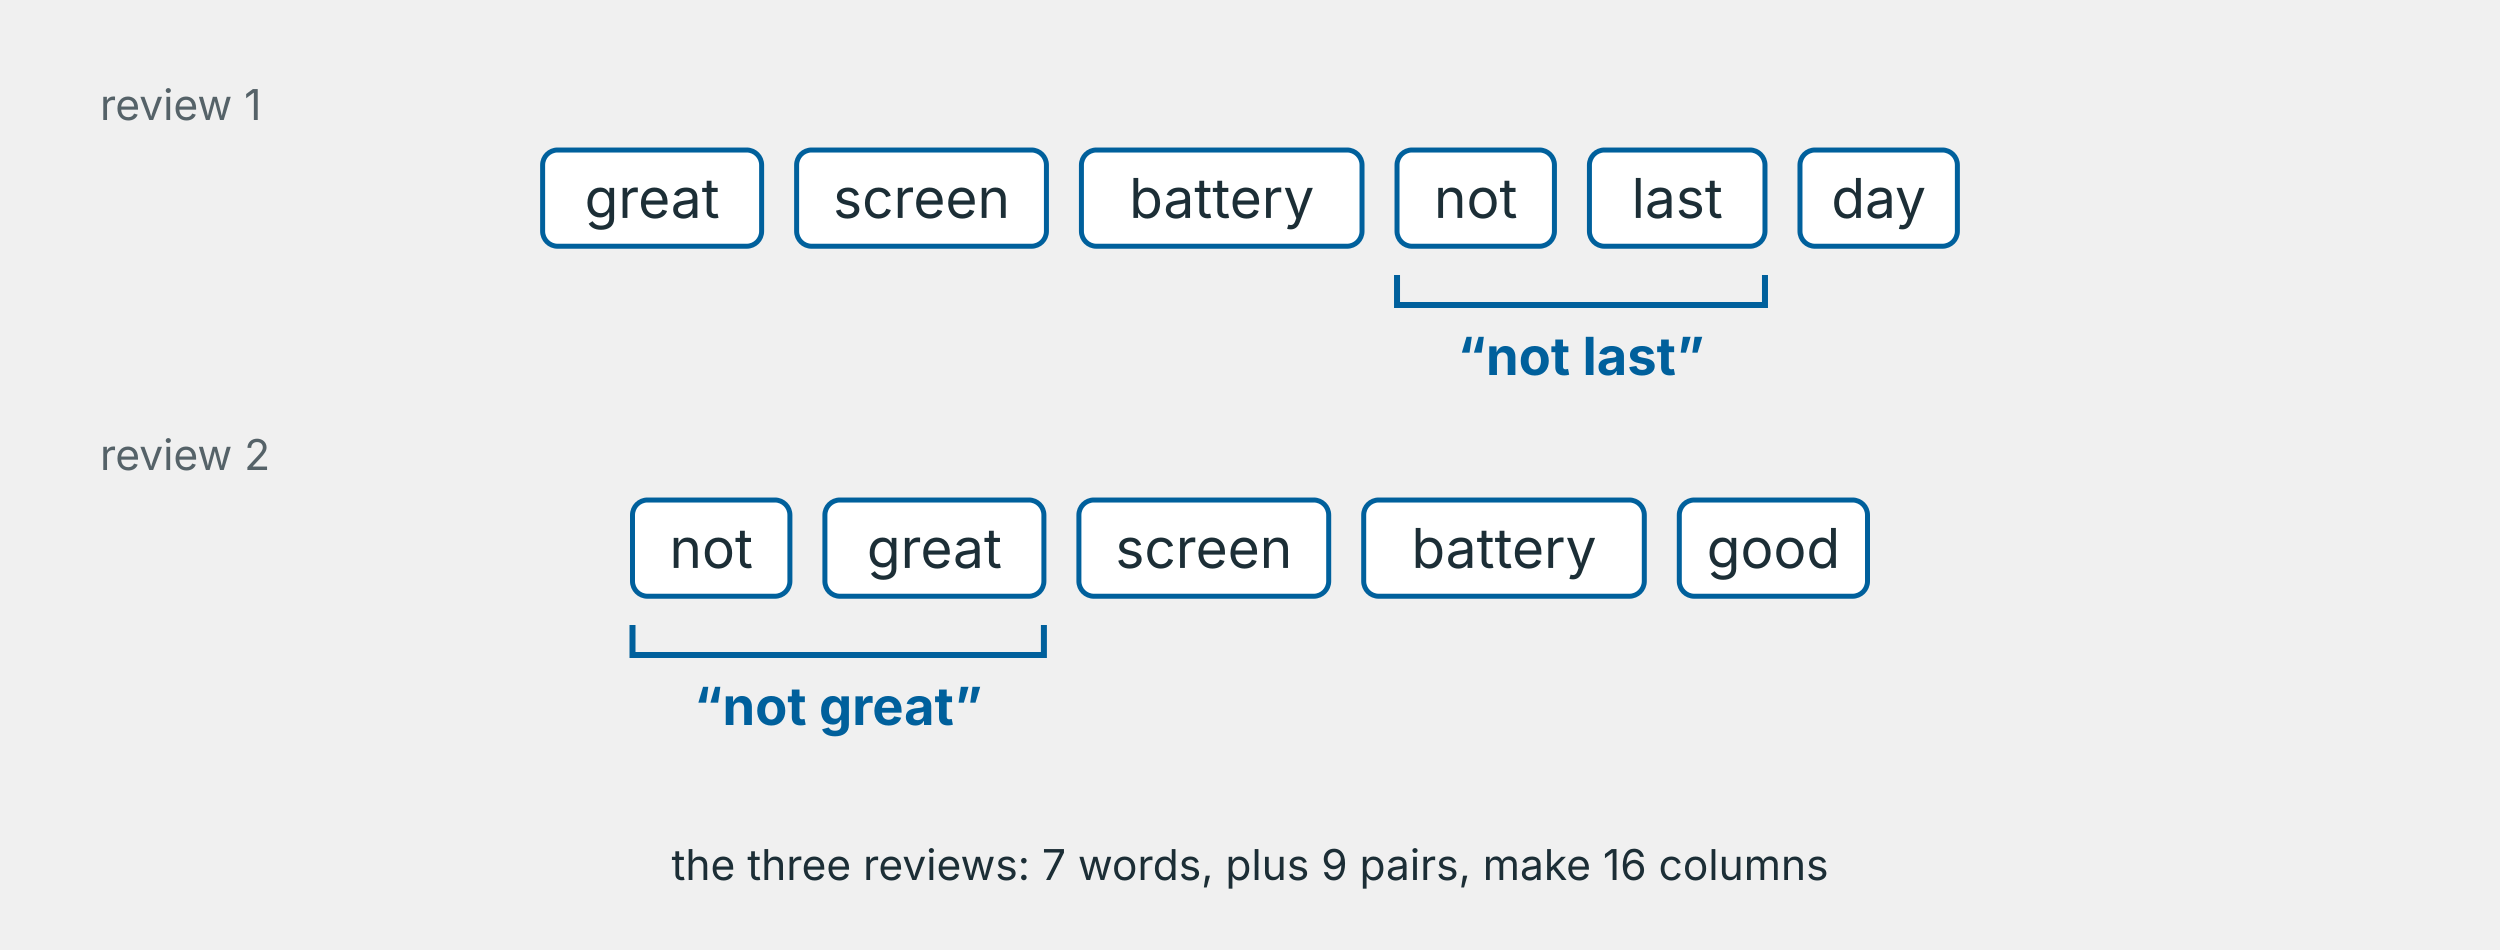
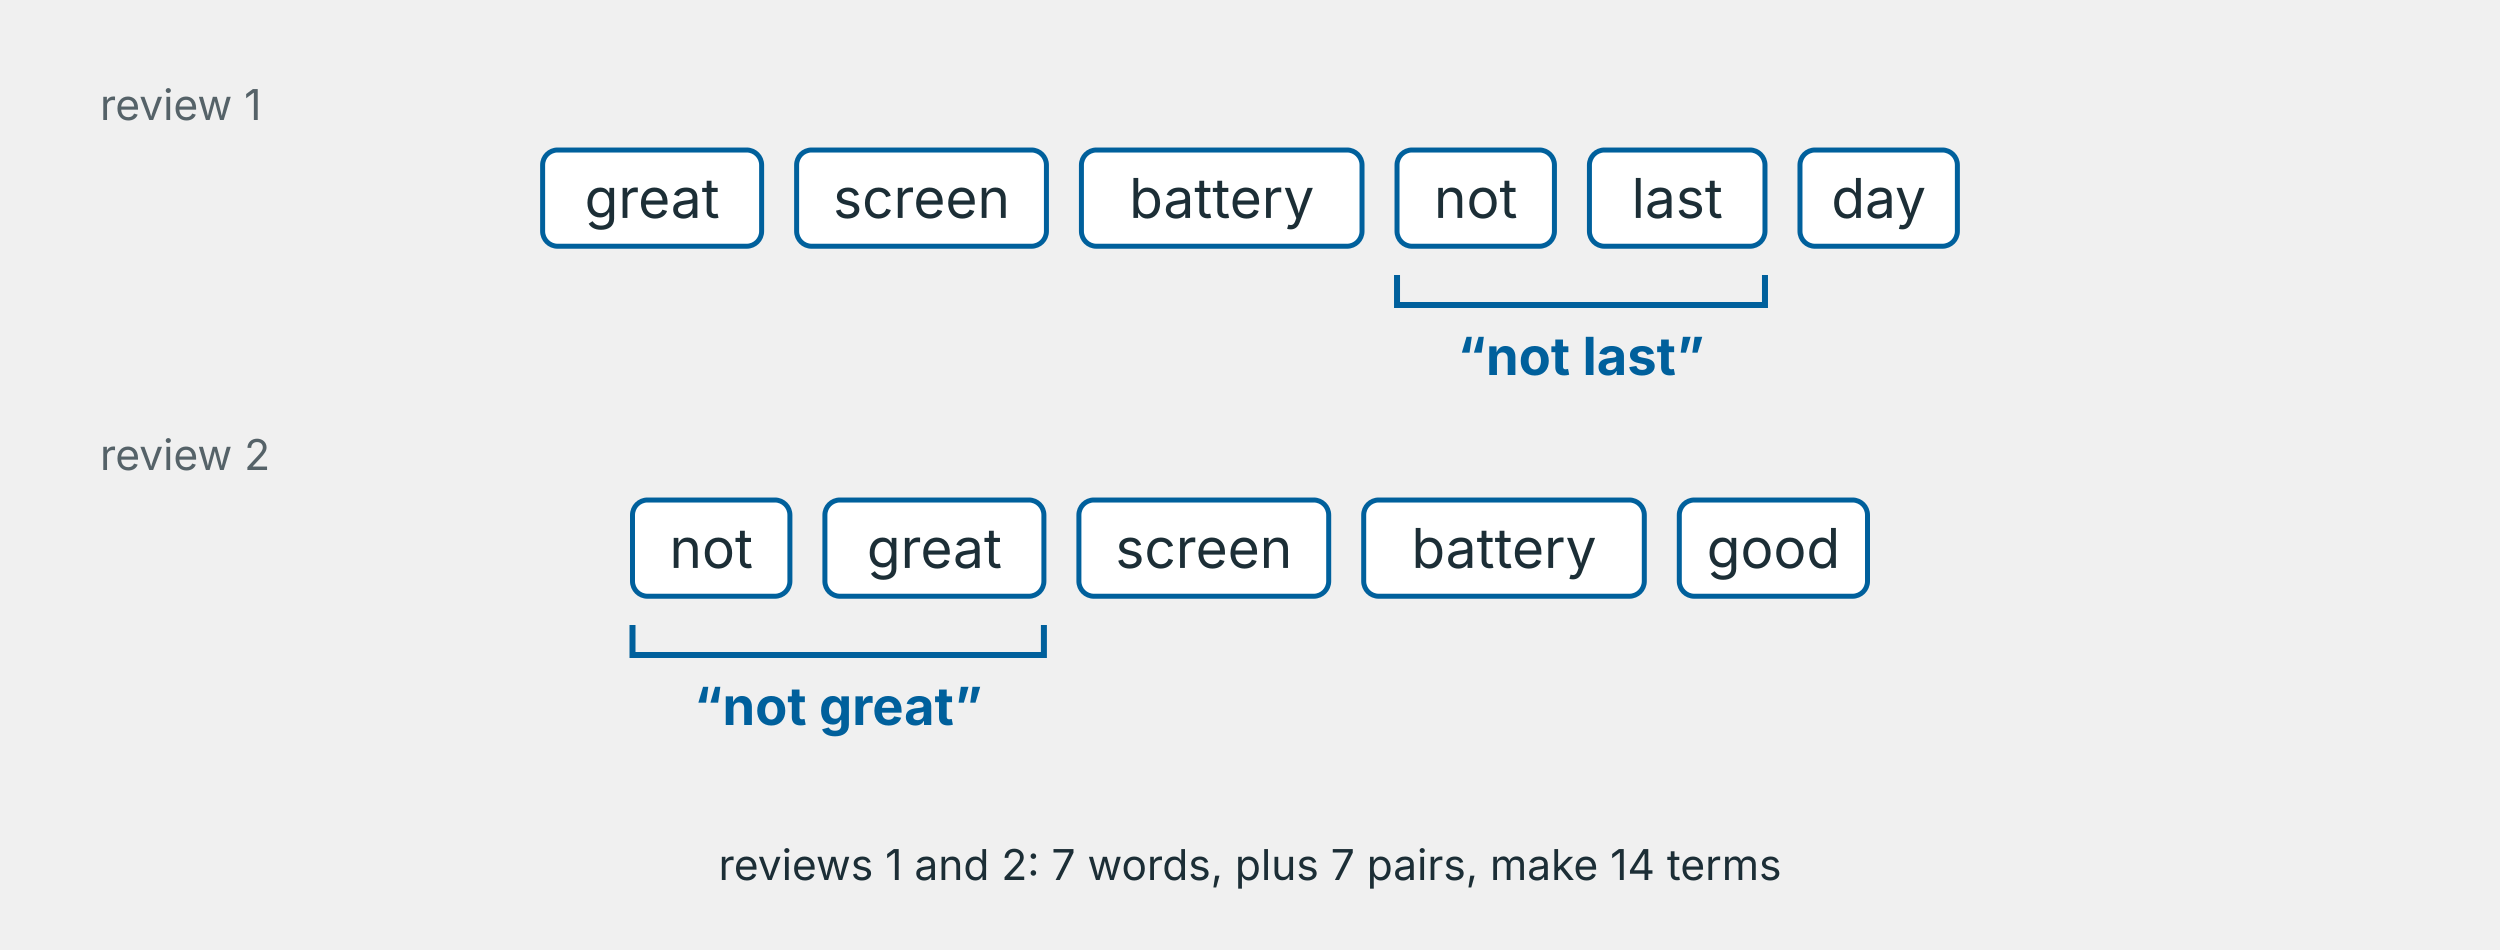
<svg xmlns="http://www.w3.org/2000/svg" viewBox="0 0 1000 380" font-family="Inter, Arimo, Helvetica, sans-serif">
  <defs>
    <marker id="ah" viewBox="0 0 10 10" refX="9" refY="5" markerWidth="7" markerHeight="7" orient="auto-start-reverse">
      <path d="M0,0 L10,5 L0,10 z" fill="#1c2e36" />
    </marker>
    <marker id="ahA" viewBox="0 0 10 10" refX="9" refY="5" markerWidth="7" markerHeight="7" orient="auto-start-reverse">
      <path class="accent-fill" d="M0,0 L10,5 L0,10 z" fill="#00609c" />
    </marker>
  </defs>
  <g data-step="1">
    <text x="40" y="48" font-size="17" font-weight="normal" text-anchor="start" fill="#556268">review 1</text>
    <rect class="accent-stroke" x="217.05" y="60" width="87.6" height="38.5" rx="6" fill="#ffffff" stroke="#00609c" stroke-width="2" />
    <text x="260.85" y="87.17" font-size="22" font-weight="normal" text-anchor="middle" fill="#1c2e36">great</text>
    <rect class="accent-stroke" x="318.65" y="60" width="99.92" height="38.5" rx="6" fill="#ffffff" stroke="#00609c" stroke-width="2" />
    <text x="368.61" y="87.17" font-size="22" font-weight="normal" text-anchor="middle" fill="#1c2e36">screen</text>
    <rect class="accent-stroke" x="432.57" y="60" width="112.24" height="38.5" rx="6" fill="#ffffff" stroke="#00609c" stroke-width="2" />
    <text x="488.69" y="87.17" font-size="22" font-weight="normal" text-anchor="middle" fill="#1c2e36">battery</text>
    <rect class="accent-stroke" x="558.81" y="60" width="62.96" height="38.5" rx="6" fill="#ffffff" stroke="#00609c" stroke-width="2" />
    <text x="590.29" y="87.17" font-size="22" font-weight="normal" text-anchor="middle" fill="#1c2e36">not</text>
    <rect class="accent-stroke" x="635.77" y="60" width="70.22" height="38.5" rx="6" fill="#ffffff" stroke="#00609c" stroke-width="2" />
    <text x="670.88" y="87.17" font-size="22" font-weight="normal" text-anchor="middle" fill="#1c2e36">last</text>
    <rect class="accent-stroke" x="719.99" y="60" width="62.96" height="38.5" rx="6" fill="#ffffff" stroke="#00609c" stroke-width="2" />
    <text x="751.47" y="87.17" font-size="22" font-weight="normal" text-anchor="middle" fill="#1c2e36">day</text>
    <text x="40" y="188" font-size="17" font-weight="normal" text-anchor="start" fill="#556268">review 2</text>
    <rect class="accent-stroke" x="253.0" y="200" width="62.96" height="38.5" rx="6" fill="#ffffff" stroke="#00609c" stroke-width="2" />
    <text x="284.48" y="227.17" font-size="22" font-weight="normal" text-anchor="middle" fill="#1c2e36">not</text>
    <rect class="accent-stroke" x="329.96" y="200" width="87.6" height="38.5" rx="6" fill="#ffffff" stroke="#00609c" stroke-width="2" />
    <text x="373.76" y="227.17" font-size="22" font-weight="normal" text-anchor="middle" fill="#1c2e36">great</text>
    <rect class="accent-stroke" x="431.56" y="200" width="99.92" height="38.5" rx="6" fill="#ffffff" stroke="#00609c" stroke-width="2" />
    <text x="481.52" y="227.17" font-size="22" font-weight="normal" text-anchor="middle" fill="#1c2e36">screen</text>
    <rect class="accent-stroke" x="545.48" y="200" width="112.24" height="38.5" rx="6" fill="#ffffff" stroke="#00609c" stroke-width="2" />
    <text x="601.6" y="227.17" font-size="22" font-weight="normal" text-anchor="middle" fill="#1c2e36">battery</text>
    <rect class="accent-stroke" x="671.72" y="200" width="75.28" height="38.5" rx="6" fill="#ffffff" stroke="#00609c" stroke-width="2" />
    <text x="709.36" y="227.17" font-size="22" font-weight="normal" text-anchor="middle" fill="#1c2e36">good</text>
  </g>
  <g data-step="2">
    <path class="accent-stroke" d="M 558.81 110 L 558.81 122 L 705.99 122 L 705.99 110" fill="none" stroke="#00609c" stroke-width="2.4" marker-end="url(#)" />
    <text class="accent-fill" x="632.4" y="150" font-size="21" font-weight="bold" text-anchor="middle" fill="#00609c">“not last”</text>
    <path class="accent-stroke" d="M 253.0 250 L 253.0 262 L 417.56 262 L 417.56 250" fill="none" stroke="#00609c" stroke-width="2.4" marker-end="url(#)" />
    <text class="accent-fill" x="335.28" y="290" font-size="21" font-weight="bold" text-anchor="middle" fill="#00609c">“not great”</text>
  </g>
  <g data-step="3">
-     <text x="500" y="352" font-size="17" font-weight="normal" text-anchor="middle" fill="#1c2e36">the three reviews: 7 words, plus 9 pairs, make 16 columns</text>
+     <text x="500" y="352" font-size="17" font-weight="normal" text-anchor="middle" fill="#1c2e36">reviews 1 and 2: 7 words, plus 7 pairs, make 14 terms</text>
  </g>
</svg>
